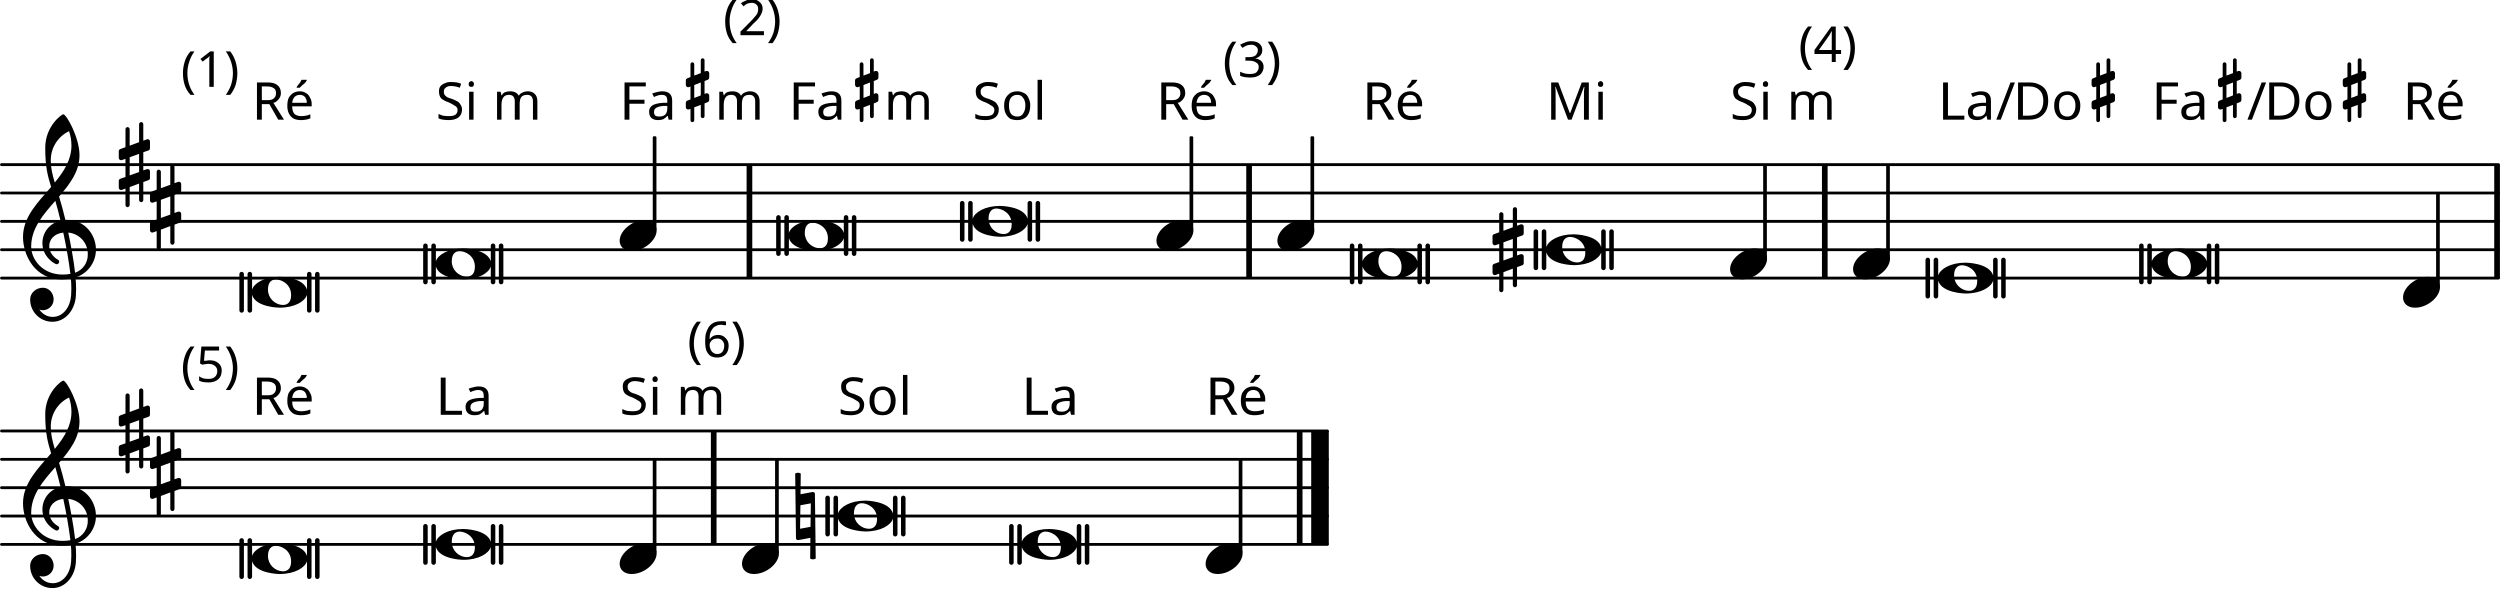
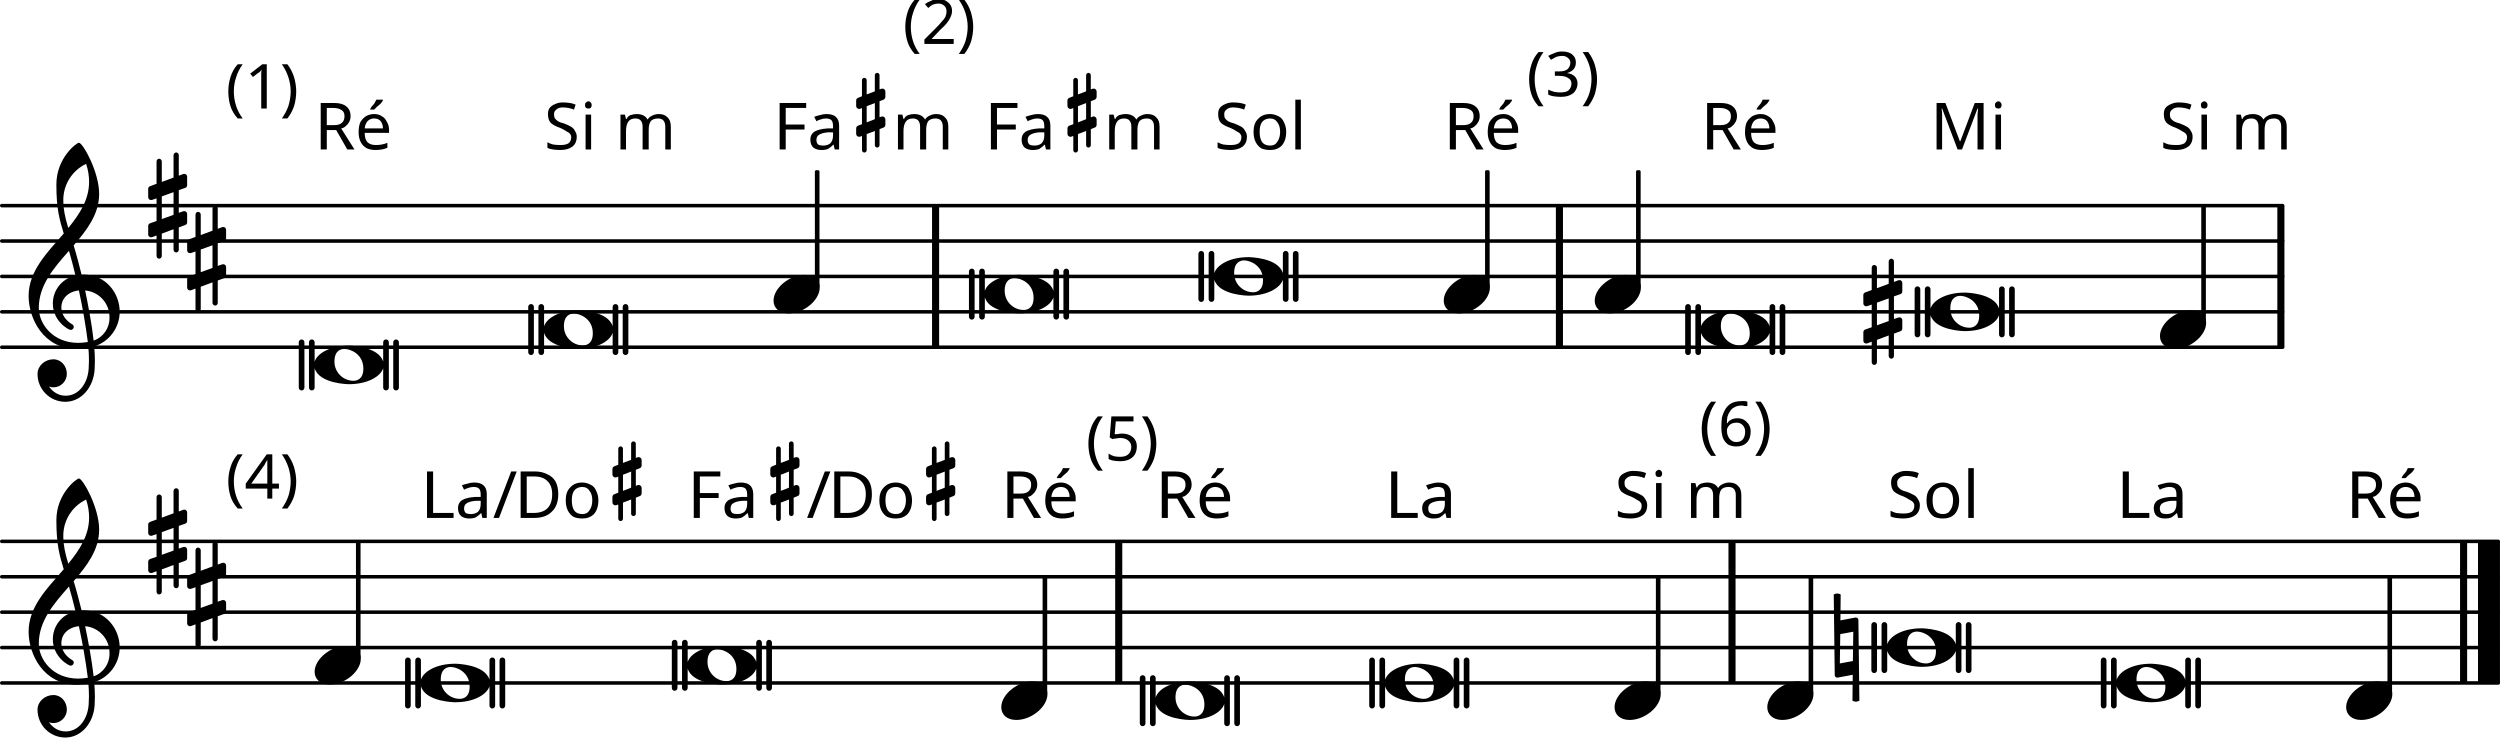
- <svg xmlns="http://www.w3.org/2000/svg" width="556.12" height="130.85" viewBox="0 -3.59 88.14 20.74" fill="currentColor" font-family="Linux Libertine">
+ <svg xmlns="http://www.w3.org/2000/svg" width="445.46" height="131.45" viewBox="0 -3.59 70.6 20.83" fill="currentColor" font-family="Linux Libertine">
  <style type="text/css">tspan{white-space:pre}</style>
  <rect width=".2" height="4" x="0" y="-2" ry="0" transform="translate(26.321 4.215)" />
-   <rect width=".2" height="4" x="0" y="-2" ry="0" transform="translate(87.94 4.215)" />
-   <path stroke="currentColor" stroke-linecap="round" stroke-linejoin="round" stroke-width=".1" d="M.05 6.215h88.04M.05 5.215h88.04M.05 4.215h88.04M.05 3.215h88.04M.05 2.215h88.04" />
-   <rect width=".2" height="4" x="0" y="-2" ry="0" transform="translate(64.236 4.215)" />
+   <rect width=".2" height="4" x="0" y="-2" ry="0" transform="translate(64.312 4.215)" />
+   <path stroke="currentColor" stroke-linecap="round" stroke-linejoin="round" stroke-width=".1" d="M.05 6.215h64.41M.05 5.215h64.41M.05 4.215h64.41M.05 3.215h64.41M.05 2.215h64.41" />
  <rect width=".2" height="4" x="0" y="-2" ry="0" transform="translate(43.938 4.215)" />
  <text font-size="1.85" text-anchor="start" transform="translate(8.885 .629)">
    <tspan>Ré</tspan>
  </text>
  <path d="M11.265 7.355c0 .044-.036.08-.08.08s-.08-.036-.08-.08v-1.28c0-.044.036-.08.08-.08s.08.036.08.08zm-2.668 0c0 .044-.036.08-.08.08s-.08-.036-.08-.08v-1.28c0-.044.036-.08.08-.08s.08.036.08.08zM9.853 6.17c.012 0 .836.008.968.452v-.548c0-.044.036-.08.08-.08s.08.036.08.08v1.28c0 .044-.036.08-.08.08s-.08-.036-.08-.08v-.548c-.068.224-.424.452-.968.452-.012 0-.836-.008-.968-.452v.548c0 .044-.036.08-.08.08s-.08-.036-.08-.08v-1.28c0-.044.036-.08.08-.08s.08.036.08.08v.548c.068-.224.424-.452.968-.452m.408.648c0-.408-.36-.556-.536-.556-.092 0-.28.04-.28.356a.54.54 0 0 0 .532.544c.088 0 .284-.032.284-.344M1.864 7.755H1.84a.783.783 0 0 1-.78-.788c0-.232.212-.412.448-.412.216 0 .38.188.38.412 0 .208-.172.38-.38.38a.3.3 0 0 1-.124-.024c.104.156.272.26.468.26h.016zm.54-3.144c.076.356.192.968.24 1.416a.67.67 0 0 0 .448-.652.753.753 0 0 0-.688-.764m-1.308.492c0 .448.392.988 1.112.988q.127 0 .272-.024a17 17 0 0 0-.252-1.456c-.316.032-.496.244-.496.476 0 .176.1.364.324.492q.029.03.028.06c0 .044-.04.088-.088.088-.06 0-.504-.248-.504-.748 0-.352.232-.696.64-.788a15 15 0 0 0-.184-.7c-.428.484-.852.972-.852 1.612M2.228.439c.112 0 .572.824.572 1.444 0 .572-.344 1.02-.72 1.456.084.272.156.552.224.828.02 0 .04-.004.056-.004.62 0 1.02.516 1.02 1.048 0 .452-.296.848-.72.98q.019.21.02.42-.001.116-.008.232c-.028.476-.352.9-.808.912l.004-.172c.372-.008.612-.368.636-.764q.007-.11.008-.22.001-.184-.016-.368-.169.031-.32.032c-.956 0-1.368-.868-1.368-1.496 0-.708.524-1.224.992-1.764-.116-.384-.208-.68-.208-1.384 0-.756.576-1.18.636-1.18m-.44 1.648c0 .22.048.46.14.76.328-.4.588-.808.588-1.304 0-.16-.024-.328-.084-.508a1.13 1.13 0 0 0-.644 1.052M4.185 1.739c0-.032.02-.06.052-.072l.184-.068V.967c0-.04.032-.076.072-.076s.076.036.076.076v.58l.332-.124V.79c0-.04.036-.076.076-.076s.072.036.072.076v.58l.128-.048q.014-.005.028-.004a.08.08 0 0 1 .08.08v.24c0 .032-.02.064-.052.076l-.184.064v.64l.128-.044q.014-.005.028-.004a.08.08 0 0 1 .08.08v.24c0 .032-.02.06-.052.072l-.184.068v.632c0 .04-.032.076-.072.076s-.076-.036-.076-.076v-.58l-.332.124v.632c0 .04-.036.076-.076.076s-.072-.036-.072-.076v-.58l-.128.048q-.014.005-.028.004a.08.08 0 0 1-.08-.08v-.24c0-.032.02-.064.052-.076l.184-.064v-.64l-.128.044q-.014.005-.028.004a.08.08 0 0 1-.08-.08zm.716.096-.332.12v.64l.332-.12zM5.285 3.239c0-.032.02-.06.052-.072l.184-.068v-.632c0-.04.032-.076.072-.076s.076.036.076.076v.58l.332-.124V2.29c0-.04.036-.076.076-.076s.072.036.072.076v.58l.128-.048c.008-.004.02-.004.028-.004a.08.08 0 0 1 .08.08v.24c0 .032-.02.064-.052.076l-.184.064v.64l.128-.044c.008-.004.02-.004.028-.004a.08.08 0 0 1 .08.08v.24c0 .032-.02.06-.052.072l-.184.068v.632c0 .04-.032.076-.072.076s-.076-.036-.076-.076v-.58l-.332.124v.632c0 .04-.036.076-.076.076s-.072-.036-.072-.076v-.58l-.128.048c-.008.004-.02.004-.028.004a.08.08 0 0 1-.08-.08v-.24c0-.032.02-.064.052-.076l.184-.064v-.64l-.128.044c-.008.004-.02.004-.028.004a.08.08 0 0 1-.08-.08zm.716.096-.332.12v.64l.332-.12z" />
  <text font-size="1.75" text-anchor="start" transform="translate(6.385 -.527)">
    <tspan>(1)</tspan>
  </text>
  <text font-size="1.85" text-anchor="start" transform="translate(15.365 .629)">
    <tspan>Si</tspan>
  </text>
  <text font-size="1.85" text-anchor="start" transform="translate(17.366 .629)">
    <tspan>m</tspan>
  </text>
  <path d="M17.745 6.355c0 .044-.036.08-.08.08s-.08-.036-.08-.08v-1.28c0-.044.036-.08.08-.08s.08.036.08.08zm-2.668 0c0 .044-.036.08-.08.08s-.08-.036-.08-.08v-1.28c0-.044.036-.08.08-.08s.08.036.08.08zm1.256-1.184c.012 0 .836.008.968.452v-.548c0-.044.036-.08.08-.08s.08.036.08.08v1.28c0 .044-.036.08-.08.08s-.08-.036-.08-.08v-.548c-.068.224-.424.452-.968.452-.012 0-.836-.008-.968-.452v.548c0 .044-.036.08-.08.08s-.08-.036-.08-.08v-1.28c0-.044.036-.08.08-.08s.08.036.08.08v.548c.068-.224.424-.452.968-.452m.408.648c0-.408-.36-.556-.536-.556-.092 0-.28.04-.28.356a.54.54 0 0 0 .532.544c.088 0 .284-.032.284-.344" />
  <text font-size="1.85" text-anchor="start" transform="translate(21.845 .629)">
    <tspan>Fa</tspan>
  </text>
  <path d="M24.178-.751c0-.036.02-.066.054-.078l.11-.045v-.453c0-.036.03-.066.067-.066s.066.03.066.066v.402l.23-.087v-.456c0-.036.03-.066.067-.066s.066.03.066.066v.402l.048-.018a.1.1 0 0 1 .033-.006c.045 0 .084.036.084.084v.15a.09.09 0 0 1-.054.08l-.111.043v.456l.048-.021a.1.1 0 0 1 .033-.006c.045 0 .084.039.084.087v.15a.08.08 0 0 1-.054.078l-.111.045v.453c0 .036-.03.066-.066.066s-.066-.03-.066-.066V.107l-.231.087V.65c0 .036-.03.066-.066.066s-.066-.03-.066-.066V.248l-.048.018a.1.1 0 0 1-.033.006.084.084 0 0 1-.084-.084v-.15c0-.036.02-.07.054-.081l.11-.042v-.456l-.047.02a.1.1 0 0 1-.033.007.086.086 0 0 1-.084-.087zm.528.069-.231.09v.456l.23-.09z" />
  <text font-size="1.85" text-anchor="start" transform="translate(25.202 .629)">
    <tspan>m</tspan>
  </text>
  <path d="M21.845 4.899c0-.364.464-.728.868-.728.252 0 .436.14.436.36 0 .348-.44.728-.88.728-.268 0-.424-.156-.424-.36" />
  <rect width=".13" height="3.31" x="-.07" y="-3" ry=".04" transform="translate(23.082 4.215)" />
  <text font-size="1.85" text-anchor="start" transform="translate(27.811 .629)">
    <tspan>Fa</tspan>
  </text>
  <path d="M30.144-.751c0-.036.021-.066.054-.078l.111-.045v-.453c0-.036.03-.066.066-.066s.066.03.066.066v.402l.231-.087v-.456c0-.036.03-.066.066-.066s.066.03.066.066v.402l.048-.018a.1.1 0 0 1 .033-.006c.045 0 .084.036.084.084v.15a.09.09 0 0 1-.054.08l-.11.043v.456l.047-.021a.1.1 0 0 1 .033-.006c.045 0 .084.039.084.087v.15a.08.08 0 0 1-.054.078l-.11.045v.453c0 .036-.03.066-.067.066s-.066-.03-.066-.066V.107l-.23.087V.65c0 .036-.03.066-.067.066S30.31.686 30.31.65V.248l-.048.018a.1.1 0 0 1-.033.006.084.084 0 0 1-.084-.084v-.15c0-.036.021-.07.054-.081l.111-.042v-.456l-.048.02a.1.1 0 0 1-.033.007.086.086 0 0 1-.084-.087zm.528.069-.23.09v.456l.23-.09z" />
  <text font-size="1.85" text-anchor="start" transform="translate(31.168 .629)">
    <tspan>m</tspan>
  </text>
  <path d="M30.191 5.355c0 .044-.036.08-.08.08s-.08-.036-.08-.08v-1.28c0-.044.036-.08.08-.08s.08.036.08.08zm-2.668 0c0 .044-.036.08-.08.08s-.08-.036-.08-.08v-1.28c0-.044.036-.08.08-.08s.08.036.08.08zM28.78 4.17c.012 0 .836.008.968.452v-.548c0-.044.036-.08.08-.08s.08.036.08.08v1.28c0 .044-.036.08-.08.08s-.08-.036-.08-.08v-.548c-.068.224-.424.452-.968.452-.012 0-.836-.008-.968-.452v.548c0 .044-.036.08-.08.08s-.08-.036-.08-.08v-1.28c0-.044.036-.08.08-.08s.08.036.08.08v.548c.068-.224.424-.452.968-.452m.408.648c0-.408-.36-.556-.536-.556-.092 0-.28.04-.28.356a.54.54 0 0 0 .532.544c.088 0 .284-.032.284-.344" />
  <text font-size="1.75" text-anchor="start" transform="translate(25.503 -2.35)">
    <tspan>(2)</tspan>
  </text>
  <text font-size="1.85" text-anchor="start" transform="translate(34.291 .629)">
    <tspan>Sol</tspan>
  </text>
  <path d="M36.671 4.855c0 .044-.036.08-.08.08s-.08-.036-.08-.08v-1.28c0-.044.036-.08.08-.08s.08.036.08.08zm-2.668 0c0 .044-.036.08-.08.08s-.08-.036-.08-.08v-1.28c0-.044.036-.08.08-.08s.08.036.08.08zM35.26 3.67c.012 0 .836.008.968.452v-.548c0-.044.036-.08.08-.08s.08.036.08.08v1.28c0 .044-.036.08-.08.08s-.08-.036-.08-.08v-.548c-.068.224-.424.452-.968.452-.012 0-.836-.008-.968-.452v.548c0 .044-.036.08-.08.08s-.08-.036-.08-.08v-1.28c0-.044.036-.08.08-.08s.08.036.08.08v.548c.068-.224.424-.452.968-.452m.408.648c0-.408-.36-.556-.536-.556-.092 0-.28.04-.28.356a.54.54 0 0 0 .532.544c.088 0 .284-.032.284-.344" />
  <text font-size="1.85" text-anchor="start" transform="translate(40.771 .629)">
    <tspan>Ré</tspan>
  </text>
  <path d="M40.771 4.899c0-.364.464-.728.868-.728.252 0 .436.14.436.36 0 .348-.44.728-.88.728-.268 0-.424-.156-.424-.36" />
  <rect width=".13" height="3.31" x="-.07" y="-3" ry=".04" transform="translate(42.008 4.215)" />
  <path d="M45.035 4.899c0-.364.464-.728.868-.728.252 0 .436.14.436.36 0 .348-.44.728-.88.728-.268 0-.424-.156-.424-.36" />
  <text font-size="1.75" text-anchor="start" transform="translate(43.12 -.872)">
    <tspan>(3)</tspan>
  </text>
  <rect width=".13" height="3.31" x="-.07" y="-3" ry=".04" transform="translate(46.272 4.215)" />
  <text font-size="1.85" text-anchor="start" transform="translate(48.037 .629)">
    <tspan>Ré</tspan>
  </text>
  <path d="M50.417 6.355c0 .044-.036.08-.08.08s-.08-.036-.08-.08v-1.28c0-.044.036-.08.08-.08s.08.036.08.08zm-2.668 0c0 .044-.036.08-.08.08s-.08-.036-.08-.08v-1.28c0-.044.036-.08.08-.08s.08.036.08.08zm1.256-1.184c.012 0 .836.008.968.452v-.548c0-.044.036-.08.08-.08s.08.036.08.08v1.28c0 .044-.036.08-.08.08s-.08-.036-.08-.08v-.548c-.068.224-.424.452-.968.452-.012 0-.836-.008-.968-.452v.548c0 .044-.036.08-.08.08s-.08-.036-.08-.08v-1.28c0-.044.036-.08.08-.08s.08.036.08.08v.548c.068-.224.424-.452.968-.452m.408.648c0-.408-.36-.556-.536-.556-.092 0-.28.04-.28.356a.54.54 0 0 0 .532.544c.088 0 .284-.032.284-.344" />
  <text font-size="1.85" text-anchor="start" transform="translate(54.517 .629)">
    <tspan>Mi</tspan>
  </text>
  <path d="M56.897 5.855c0 .044-.036.08-.08.08s-.08-.036-.08-.08v-1.28c0-.044.036-.08.08-.08s.08.036.08.08zm-2.668 0c0 .044-.036.08-.08.08s-.08-.036-.08-.08v-1.28c0-.044.036-.08.08-.08s.08.036.08.08zm1.256-1.184c.012 0 .836.008.968.452v-.548c0-.044.036-.08.08-.08s.08.036.08.08v1.28c0 .044-.036.08-.08.08s-.08-.036-.08-.08v-.548c-.068.224-.424.452-.968.452-.012 0-.836-.008-.968-.452v.548c0 .044-.036.08-.08.08s-.08-.036-.08-.08v-1.28c0-.044.036-.08.08-.08s.08.036.08.08v.548c.068-.224.424-.452.968-.452m.408.648c0-.408-.36-.556-.536-.556-.092 0-.28.04-.28.356a.54.54 0 0 0 .532.544c.088 0 .284-.032.284-.344M52.62 4.739c0-.032.02-.06.053-.072l.184-.068v-.632c0-.04.032-.076.072-.076s.076.036.076.076v.58l.332-.124V3.79c0-.04.036-.076.076-.076s.072.036.072.076v.58l.128-.048q.014-.005.028-.004a.08.08 0 0 1 .08.08v.24c0 .032-.02.064-.052.076l-.184.064v.64l.128-.044q.014-.005.028-.004a.08.08 0 0 1 .08.08v.24c0 .032-.02.06-.052.072l-.184.068v.632c0 .04-.032.076-.072.076s-.076-.036-.076-.076v-.58l-.332.124v.632c0 .04-.036.076-.076.076s-.072-.036-.072-.076v-.58l-.128.048q-.014.005-.028.004a.08.08 0 0 1-.08-.08v-.24c0-.032.02-.064.052-.076l.184-.064v-.64l-.128.044q-.014.005-.028.004a.08.08 0 0 1-.08-.08zm.717.096-.332.12v.64l.332-.12z" />
  <text font-size="1.85" text-anchor="start" transform="translate(60.997 .629)">
    <tspan>Si</tspan>
  </text>
  <text font-size="1.85" text-anchor="start" transform="translate(62.999 .629)">
    <tspan>m</tspan>
  </text>
  <path d="M60.997 5.899c0-.364.464-.728.868-.728.252 0 .436.14.436.36 0 .348-.44.728-.88.728-.268 0-.424-.156-.424-.36" />
  <rect width=".13" height="3.31" x="-.07" y="-2" ry=".04" transform="translate(62.234 4.215)" />
-   <rect width=".13" height="3.31" x="-.07" y="-1" ry=".04" transform="translate(85.96 4.215)" />
-   <path d="M65.332 5.899c0-.364.465-.728.869-.728.251 0 .435.14.435.36 0 .348-.44.728-.88.728-.267 0-.423-.156-.423-.36" />
-   <text font-size="1.75" text-anchor="start" transform="translate(63.418 -1.405)">
+   <rect width=".2" height="4" x="0" y="-2" ry="0" transform="translate(31.493 13.696)" />
+   <rect width=".62" height="4" x="0" y="-2" ry="0" transform="translate(69.979 13.696)" />
+   <rect width=".2" height="4" x="0" y="-2" ry="0" transform="translate(69.472 13.696)" />
+   <path stroke="currentColor" stroke-linecap="round" stroke-linejoin="round" stroke-width=".1" d="M.05 15.696h70.5M.05 14.696h70.5M.05 13.696h70.5M.05 12.696h70.5M.05 11.696h70.5" />
+   <rect width=".2" height="4" x="0" y="-2" ry="0" transform="translate(48.812 13.696)" />
+   <path d="M66.255 16.38c0-.364.464-.728.868-.728.252 0 .436.14.436.36 0 .348-.44.728-.88.728-.268 0-.424-.156-.424-.36M1.864 17.236H1.84a.783.783 0 0 1-.78-.788c0-.232.212-.412.448-.412.216 0 .38.188.38.412 0 .208-.172.38-.38.38a.3.3 0 0 1-.124-.024c.104.156.272.26.468.26h.016zm.54-3.144c.076.356.192.968.24 1.416a.67.67 0 0 0 .448-.652.753.753 0 0 0-.688-.764m-1.308.492c0 .448.392.988 1.112.988q.127 0 .272-.024a17 17 0 0 0-.252-1.456c-.316.032-.496.244-.496.476 0 .176.1.364.324.492q.029.03.028.06c0 .044-.04.088-.088.088-.06 0-.504-.248-.504-.748 0-.352.232-.696.64-.788a15 15 0 0 0-.184-.7c-.428.484-.852.972-.852 1.612M2.228 9.92c.112 0 .572.824.572 1.444 0 .572-.344 1.02-.72 1.456.084.272.156.552.224.828q.031-.002.056-.004c.62 0 1.02.516 1.02 1.048 0 .452-.296.848-.72.98q.019.21.02.42-.001.116-.008.232c-.028.476-.352.9-.808.912l.004-.172c.372-.008.612-.368.636-.764q.007-.11.008-.22.001-.184-.016-.368-.169.031-.32.032c-.956 0-1.368-.868-1.368-1.496 0-.708.524-1.224.992-1.764-.116-.384-.208-.68-.208-1.384 0-.756.576-1.18.636-1.18m-.44 1.648c0 .22.048.46.14.76.328-.4.588-.808.588-1.304 0-.16-.024-.328-.084-.508a1.13 1.13 0 0 0-.644 1.052M4.185 11.22c0-.032.02-.06.052-.072l.184-.068v-.632c0-.04.032-.076.072-.076s.076.036.076.076v.58l.332-.124v-.632c0-.04.036-.076.076-.076s.072.036.072.076v.58l.128-.048q.014-.005.028-.004a.08.08 0 0 1 .08.08v.24c0 .032-.02.064-.052.076l-.184.064v.64l.128-.044q.014-.005.028-.004a.08.08 0 0 1 .08.08v.24c0 .032-.02.06-.052.072l-.184.068v.632c0 .04-.032.076-.072.076s-.076-.036-.076-.076v-.58l-.332.124v.632c0 .04-.036.076-.076.076s-.072-.036-.072-.076v-.58l-.128.048q-.014.005-.028.004a.08.08 0 0 1-.08-.08v-.24c0-.032.02-.064.052-.076l.184-.064v-.64l-.128.044q-.014.005-.028.004a.08.08 0 0 1-.08-.08zm.716.096-.332.12v.64l.332-.12zM5.285 12.72c0-.032.02-.06.052-.072l.184-.068v-.632c0-.04.032-.076.072-.076s.076.036.076.076v.58l.332-.124v-.632c0-.04.036-.076.076-.076s.072.036.072.076v.58l.128-.048c.008-.004.02-.004.028-.004a.08.08 0 0 1 .08.08v.24c0 .032-.02.064-.052.076l-.184.064v.64l.128-.044c.008-.004.02-.004.028-.004a.08.08 0 0 1 .08.08v.24c0 .032-.02.06-.052.072l-.184.068v.632c0 .04-.032.076-.072.076s-.076-.036-.076-.076v-.58l-.332.124v.632c0 .04-.036.076-.076.076s-.072-.036-.072-.076v-.58l-.128.048c-.008.004-.02.004-.028.004a.08.08 0 0 1-.08-.08v-.24c0-.032.02-.064.052-.076l.184-.064v-.64l-.128.044c-.008.004-.02.004-.028.004a.08.08 0 0 1-.08-.08zm.716.096-.332.12v.64l.332-.12z" />
+   <text font-size="1.75" text-anchor="start" transform="translate(6.385 10.488)">
    <tspan>(4)</tspan>
  </text>
-   <rect width=".13" height="3.31" x="-.07" y="-2" ry=".04" transform="translate(66.57 4.215)" />
-   <path d="M84.724 6.899c0-.364.464-.728.868-.728.252 0 .436.14.436.36 0 .348-.44.728-.88.728-.268 0-.424-.156-.424-.36" />
-   <text font-size="1.85" text-anchor="start" transform="translate(68.335 .629)">
+   <path d="M8.885 15.38c0-.364.464-.728.868-.728.252 0 .436.14.436.36 0 .348-.44.728-.88.728-.268 0-.424-.156-.424-.36" />
+   <rect width=".13" height="3.31" x="-.07" y="-2" ry=".04" transform="translate(10.122 13.696)" />
+   <text font-size="1.85" text-anchor="start" transform="translate(11.887 11.035)">
    <tspan>La</tspan>
  </text>
-   <text font-size="1.85" text-anchor="start" transform="translate(70.368 .629)">
+   <text font-size="1.85" text-anchor="start" transform="translate(13.92 11.035)">
    <tspan>/</tspan>
  </text>
-   <text font-size="1.85" text-anchor="start" transform="translate(70.979 .629)">
+   <text font-size="1.85" text-anchor="start" transform="translate(14.531 11.035)">
    <tspan>Do</tspan>
  </text>
-   <path d="M73.743-.751c0-.036.021-.066.054-.078l.111-.045v-.453c0-.036.03-.066.066-.066s.066.03.066.066v.402l.231-.087v-.456c0-.036.03-.066.066-.066s.066.03.066.066v.402l.048-.018a.1.1 0 0 1 .033-.006c.045 0 .084.036.084.084v.15a.09.09 0 0 1-.054.08l-.111.043v.456l.048-.021a.1.1 0 0 1 .033-.006c.045 0 .084.039.084.087v.15a.08.08 0 0 1-.054.078l-.111.045v.453c0 .036-.03.066-.066.066s-.066-.03-.066-.066V.107l-.231.087V.65c0 .036-.03.066-.066.066s-.066-.03-.066-.066V.248l-.048.018a.1.1 0 0 1-.033.006.084.084 0 0 1-.084-.084v-.15c0-.036.021-.07.054-.081l.111-.042v-.456l-.048.02a.1.1 0 0 1-.033.007.086.086 0 0 1-.084-.087zm.528.069-.231.09v.456l.231-.09zM70.715 6.855c0 .044-.036.08-.08.08s-.08-.036-.08-.08v-1.28c0-.044.036-.08.08-.08s.08.036.08.08zm-2.668 0c0 .044-.036.08-.08.08s-.08-.036-.08-.08v-1.28c0-.044.036-.08.08-.08s.08.036.08.08zm1.256-1.184c.012 0 .836.008.968.452v-.548c0-.044.036-.08.08-.08s.08.036.08.08v1.28c0 .044-.036.08-.08.08s-.08-.036-.08-.08v-.548c-.068.224-.424.452-.968.452-.012 0-.836-.008-.968-.452v.548c0 .044-.036.08-.08.08s-.08-.036-.08-.08v-1.28c0-.044.036-.08.08-.08s.08.036.08.08v.548c.068-.224.424-.452.968-.452m.408.648c0-.408-.36-.556-.536-.556-.092 0-.28.04-.28.356a.54.54 0 0 0 .532.544c.088 0 .284-.032.284-.344" />
-   <text font-size="1.85" text-anchor="start" transform="translate(84.724 .629)">
+   <path d="M17.295 9.655c0-.036.021-.066.054-.078l.111-.045V9.08c0-.036.03-.066.066-.066s.066.03.066.066v.402l.231-.087v-.456c0-.036.03-.066.066-.066s.066.03.066.066v.402l.048-.018a.1.1 0 0 1 .033-.006c.045 0 .084.036.084.084v.15a.085.085 0 0 1-.054.081l-.11.042v.456l.047-.02a.1.1 0 0 1 .033-.007c.045 0 .084.04.084.087v.15a.08.08 0 0 1-.054.078l-.11.045v.453c0 .036-.03.066-.067.066s-.066-.03-.066-.066v-.402l-.23.087v.456c0 .036-.03.066-.067.066s-.066-.03-.066-.066v-.402l-.048.018a.1.1 0 0 1-.033.006.084.084 0 0 1-.084-.084v-.15c0-.036.021-.069.054-.08l.111-.043v-.456l-.048.021a.1.1 0 0 1-.033.006.086.086 0 0 1-.084-.087zm.528.07-.23.09v.455l.23-.09zM14.267 16.336c0 .044-.036.08-.08.08s-.08-.036-.08-.08v-1.28c0-.044.036-.08.08-.08s.08.036.08.08zm-2.668 0c0 .044-.036.08-.08.08s-.08-.036-.08-.08v-1.28c0-.044.036-.08.08-.08s.08.036.08.08zm1.256-1.184c.012 0 .836.008.968.452v-.548c0-.044.036-.08.08-.08s.08.036.08.08v1.28c0 .044-.036.08-.08.08s-.08-.036-.08-.08v-.548c-.068.224-.424.452-.968.452-.012 0-.836-.008-.968-.452v.548c0 .044-.036.08-.08.08s-.08-.036-.08-.08v-1.28c0-.044.036-.08.08-.08s.08.036.08.08v.548c.068-.224.424-.452.968-.452m.408.648c0-.408-.36-.556-.536-.556-.092 0-.28.04-.28.356a.54.54 0 0 0 .532.544c.088 0 .284-.032.284-.344" />
+   <text font-size="1.85" text-anchor="start" transform="translate(19.42 11.035)">
+     <tspan>Fa</tspan>
+   </text>
+   <path d="M21.753 9.655c0-.036.02-.066.054-.078l.11-.045V9.08c0-.036.03-.066.067-.066s.066.03.066.066v.402l.23-.087v-.456c0-.036.03-.066.067-.066s.066.03.066.066v.402l.048-.018a.1.1 0 0 1 .033-.006c.045 0 .084.036.084.084v.15a.085.085 0 0 1-.054.081l-.111.042v.456l.048-.02a.1.1 0 0 1 .033-.007c.045 0 .084.04.084.087v.15a.08.08 0 0 1-.054.078l-.111.045v.453c0 .036-.03.066-.066.066s-.066-.03-.066-.066v-.402l-.231.087v.456c0 .036-.03.066-.066.066s-.066-.03-.066-.066v-.402l-.048.018a.1.1 0 0 1-.033.006.084.084 0 0 1-.084-.084v-.15c0-.036.02-.069.054-.08l.11-.043v-.456l-.047.021a.1.1 0 0 1-.033.006.086.086 0 0 1-.084-.087zm.528.07-.231.09v.455l.23-.09z" />
+   <text font-size="1.85" text-anchor="start" transform="translate(22.777 11.035)">
+     <tspan>/</tspan>
+   </text>
+   <text font-size="1.85" text-anchor="start" transform="translate(23.388 11.035)">
+     <tspan>Do</tspan>
+   </text>
+   <path d="M26.152 9.655c0-.036.021-.066.054-.078l.111-.045V9.08c0-.036.03-.066.066-.066s.066.03.066.066v.402l.231-.087v-.456c0-.036.03-.066.066-.066s.066.03.066.066v.402l.048-.018a.1.1 0 0 1 .033-.006c.045 0 .084.036.084.084v.15a.085.085 0 0 1-.054.081l-.111.042v.456l.048-.02a.1.1 0 0 1 .033-.007c.045 0 .084.04.084.087v.15a.08.08 0 0 1-.054.078l-.111.045v.453c0 .036-.03.066-.066.066s-.066-.03-.066-.066v-.402l-.231.087v.456c0 .036-.03.066-.066.066s-.066-.03-.066-.066v-.402l-.048.018a.1.1 0 0 1-.033.006.084.084 0 0 1-.084-.084v-.15c0-.036.021-.069.054-.08l.111-.043v-.456l-.048.021a.1.1 0 0 1-.033.006.086.086 0 0 1-.084-.087zm.528.07-.231.09v.455l.231-.09zM21.8 15.836c0 .044-.036.08-.08.08s-.08-.036-.08-.08v-1.28c0-.044.036-.08.08-.08s.08.036.08.08zm-2.668 0c0 .044-.036.08-.08.08s-.08-.036-.08-.08v-1.28c0-.044.036-.08.08-.08s.08.036.08.08zm1.256-1.184c.012 0 .836.008.968.452v-.548c0-.044.036-.08.08-.08s.08.036.08.08v1.28c0 .044-.036.08-.08.08s-.08-.036-.08-.08v-.548c-.068.224-.424.452-.968.452-.012 0-.836-.008-.968-.452v.548c0 .044-.036.08-.08.08s-.08-.036-.08-.08v-1.28c0-.044.036-.08.08-.08s.08.036.08.08v.548c.068-.224.424-.452.968-.452m.408.648c0-.408-.36-.556-.536-.556-.092 0-.28.04-.28.356a.54.54 0 0 0 .532.544c.088 0 .284-.032.284-.344" />
+   <text font-size="1.85" text-anchor="start" transform="translate(28.276 11.035)">
    <tspan>Ré</tspan>
  </text>
-   <text font-size="1.85" text-anchor="start" transform="translate(75.867 .629)">
-     <tspan>Fa</tspan>
+   <path d="M28.276 16.38c0-.364.464-.728.868-.728.252 0 .436.14.436.36 0 .348-.44.728-.88.728-.268 0-.424-.156-.424-.36" />
+   <rect width=".13" height="3.31" x="-.07" y="-1" ry=".04" transform="translate(29.513 13.696)" />
+   <text font-size="1.85" text-anchor="start" transform="translate(32.636 11.035)">
+     <tspan>Ré</tspan>
  </text>
-   <path d="M78.2-.751c0-.036.021-.066.054-.078l.111-.045v-.453c0-.036.03-.066.066-.066s.066.03.066.066v.402l.231-.087v-.456c0-.036.03-.066.066-.066s.066.03.066.066v.402l.048-.018a.1.1 0 0 1 .033-.006c.045 0 .084.036.084.084v.15a.09.09 0 0 1-.054.08l-.11.043v.456l.047-.021a.1.1 0 0 1 .033-.006c.045 0 .084.039.084.087v.15a.08.08 0 0 1-.054.078l-.11.045v.453c0 .036-.03.066-.067.066s-.066-.03-.066-.066V.107l-.23.087V.65c0 .036-.03.066-.067.066s-.066-.03-.066-.066V.248l-.048.018a.1.1 0 0 1-.033.006.084.084 0 0 1-.084-.084v-.15c0-.036.021-.07.054-.081l.111-.042v-.456l-.048.02a.1.1 0 0 1-.033.007.086.086 0 0 1-.084-.087zm.528.069-.23.09v.456l.23-.09z" />
-   <text font-size="1.85" text-anchor="start" transform="translate(79.224 .629)">
-     <tspan>/</tspan>
-   </text>
-   <text font-size="1.85" text-anchor="start" transform="translate(79.835 .629)">
-     <tspan>Do</tspan>
-   </text>
-   <path d="M82.6-.751c0-.036.02-.066.054-.078l.11-.045v-.453c0-.036.03-.066.067-.066s.066.03.066.066v.402l.23-.087v-.456c0-.036.03-.066.067-.066s.066.03.066.066v.402l.048-.018a.1.1 0 0 1 .033-.006c.045 0 .084.036.084.084v.15a.09.09 0 0 1-.054.08l-.111.043v.456l.048-.021a.1.1 0 0 1 .033-.006c.045 0 .084.039.084.087v.15a.08.08 0 0 1-.054.078l-.111.045v.453c0 .036-.03.066-.066.066s-.066-.03-.066-.066V.107l-.231.087V.65c0 .036-.03.066-.066.066s-.066-.03-.066-.066V.248l-.048.018a.1.1 0 0 1-.033.006.084.084 0 0 1-.084-.084v-.15c0-.036.02-.07.054-.081l.11-.042v-.456l-.047.02a.1.1 0 0 1-.033.007.086.086 0 0 1-.084-.087zm.528.069-.231.09v.456l.23-.09zM78.247 6.355c0 .044-.036.08-.08.08s-.08-.036-.08-.08v-1.28c0-.044.036-.08.08-.08s.08.036.08.08zm-2.668 0c0 .044-.036.08-.08.08s-.08-.036-.08-.08v-1.28c0-.044.036-.08.08-.08s.08.036.08.08zm1.256-1.184c.012 0 .836.008.968.452v-.548c0-.044.036-.08.08-.08s.08.036.08.08v1.28c0 .044-.036.08-.08.08s-.08-.036-.08-.08v-.548c-.068.224-.424.452-.968.452-.012 0-.836-.008-.968-.452v.548c0 .044-.036.08-.08.08s-.08-.036-.08-.08v-1.28c0-.044.036-.08.08-.08s.08.036.08.08v.548c.068-.224.424-.452.968-.452m.408.648c0-.408-.36-.556-.536-.556-.092 0-.28.04-.28.356a.54.54 0 0 0 .532.544c.088 0 .284-.032.284-.344" />
-   <rect width=".2" height="4" x="0" y="-2" ry="0" transform="translate(25.061 13.605)" />
-   <rect width=".62" height="4" x="0" y="-2" ry="0" transform="translate(46.228 13.605)" />
-   <rect width=".2" height="4" x="0" y="-2" ry="0" transform="translate(45.721 13.605)" />
-   <path stroke="currentColor" stroke-linecap="round" stroke-linejoin="round" stroke-width=".1" d="M.05 15.605H46.8M.05 14.605H46.8M.05 13.605H46.8M.05 12.605H46.8M.05 11.605H46.8" />
-   <path d="M1.864 17.145H1.84a.783.783 0 0 1-.78-.788c0-.232.212-.412.448-.412.216 0 .38.188.38.412 0 .208-.172.38-.38.38a.3.3 0 0 1-.124-.024c.104.156.272.26.468.26h.016zm.54-3.144c.076.356.192.968.24 1.416a.67.67 0 0 0 .448-.652.753.753 0 0 0-.688-.764m-1.308.492c0 .448.392.988 1.112.988q.127 0 .272-.024a17 17 0 0 0-.252-1.456c-.316.032-.496.244-.496.476 0 .176.1.364.324.492q.029.03.028.06c0 .044-.04.088-.088.088-.06 0-.504-.248-.504-.748 0-.352.232-.696.64-.788a15 15 0 0 0-.184-.7c-.428.484-.852.972-.852 1.612m1.132-4.664c.112 0 .572.824.572 1.444 0 .572-.344 1.02-.72 1.456.084.272.156.552.224.828q.031-.002.056-.004c.62 0 1.02.516 1.02 1.048 0 .452-.296.848-.72.98q.019.21.02.42-.001.116-.008.232c-.028.476-.352.9-.808.912l.004-.172c.372-.008.612-.368.636-.764q.007-.11.008-.22.001-.184-.016-.368-.169.031-.32.032c-.956 0-1.368-.868-1.368-1.496 0-.708.524-1.224.992-1.764-.116-.384-.208-.68-.208-1.384 0-.756.576-1.18.636-1.18m-.44 1.648c0 .22.048.46.14.76.328-.4.588-.808.588-1.304 0-.16-.024-.328-.084-.508a1.13 1.13 0 0 0-.644 1.052M4.185 11.129c0-.032.02-.06.052-.072l.184-.068v-.632c0-.04.032-.076.072-.076s.076.036.076.076v.58l.332-.124v-.632c0-.04.036-.076.076-.076s.072.036.072.076v.58l.128-.048q.014-.005.028-.004a.08.08 0 0 1 .08.08v.24c0 .032-.02.064-.052.076l-.184.064v.64l.128-.044q.014-.005.028-.004a.08.08 0 0 1 .08.08v.24c0 .032-.02.06-.052.072l-.184.068v.632c0 .04-.032.076-.072.076s-.076-.036-.076-.076v-.58l-.332.124v.632c0 .04-.036.076-.076.076s-.072-.036-.072-.076v-.58l-.128.048q-.014.005-.028.004a.08.08 0 0 1-.08-.08v-.24c0-.032.02-.064.052-.076l.184-.064v-.64l-.128.044q-.014.005-.028.004a.08.08 0 0 1-.08-.08zm.716.096-.332.12v.64l.332-.12zM5.285 12.629c0-.032.02-.06.052-.072l.184-.068v-.632c0-.04.032-.076.072-.076s.076.036.076.076v.58l.332-.124v-.632c0-.04.036-.076.076-.076s.072.036.072.076v.58l.128-.048c.008-.004.02-.004.028-.004a.08.08 0 0 1 .08.08v.24c0 .032-.02.064-.052.076l-.184.064v.64l.128-.044c.008-.004.02-.004.028-.004a.08.08 0 0 1 .08.08v.24c0 .032-.02.06-.052.072l-.184.068v.632c0 .04-.032.076-.072.076s-.076-.036-.076-.076v-.58l-.332.124v.632c0 .04-.036.076-.076.076s-.072-.036-.072-.076v-.58l-.128.048c-.008.004-.02.004-.028.004a.08.08 0 0 1-.08-.08v-.24c0-.032.02-.064.052-.076l.184-.064v-.64l-.128.044c-.008.004-.02.004-.028.004a.08.08 0 0 1-.08-.08zm.716.096-.332.12v.64l.332-.12z" />
-   <text font-size="1.75" text-anchor="start" transform="translate(6.385 9.879)">
+   <path d="M35.016 16.836c0 .044-.036.08-.08.08s-.08-.036-.08-.08v-1.28c0-.044.036-.08.08-.08s.08.036.08.08zm-2.668 0c0 .044-.036.08-.08.08s-.08-.036-.08-.08v-1.28c0-.044.036-.08.08-.08s.08.036.08.08zm1.256-1.184c.012 0 .836.008.968.452v-.548c0-.044.036-.08.08-.08s.08.036.08.08v1.28c0 .044-.036.08-.08.08s-.08-.036-.08-.08v-.548c-.068.224-.424.452-.968.452-.012 0-.836-.008-.968-.452v.548c0 .044-.036.08-.08.08s-.08-.036-.08-.08v-1.28c0-.044.036-.08.08-.08s.08.036.08.08v.548c.068-.224.424-.452.968-.452m.408.648c0-.408-.36-.556-.536-.556-.092 0-.28.04-.28.356a.54.54 0 0 0 .532.544c.088 0 .284-.032.284-.344" />
+   <text font-size="1.75" text-anchor="start" transform="translate(30.674 9.418)">
    <tspan>(5)</tspan>
  </text>
-   <text font-size="1.85" text-anchor="start" transform="translate(8.885 11.035)">
+   <text font-size="1.85" text-anchor="start" transform="translate(39.115 11.035)">
+     <tspan>La</tspan>
+   </text>
+   <path d="M41.496 16.336c0 .044-.037.08-.08.08s-.08-.036-.08-.08v-1.28c0-.044.036-.08.08-.08s.08.036.08.08zm-2.669 0c0 .044-.035.08-.08.08s-.08-.036-.08-.08v-1.28c0-.044.037-.08.08-.08s.08.036.08.08zm1.257-1.184c.011 0 .835.008.967.452v-.548c0-.044.037-.08.08-.08s.08.036.08.08v1.28c0 .044-.035.08-.08.08s-.08-.036-.08-.08v-.548c-.067.224-.423.452-.967.452-.013 0-.837-.008-.969-.452v.548c0 .044-.036.08-.08.08s-.08-.036-.08-.08v-1.28c0-.044.037-.08.08-.08s.08.036.08.08v.548c.068-.224.424-.452.968-.452m.407.648c0-.408-.36-.556-.536-.556-.092 0-.28.04-.28.356a.54.54 0 0 0 .532.544c.088 0 .284-.032.284-.344" />
+   <text font-size="1.85" text-anchor="start" transform="translate(45.595 11.035)">
+     <tspan>Si</tspan>
+   </text>
+   <text font-size="1.85" text-anchor="start" transform="translate(47.597 11.035)">
+     <tspan>m</tspan>
+   </text>
+   <path d="M45.595 16.38c0-.364.464-.728.868-.728.252 0 .436.14.436.36 0 .348-.44.728-.88.728-.268 0-.424-.156-.424-.36" />
+   <rect width=".13" height="3.31" x="-.07" y="-1" ry=".04" transform="translate(46.832 13.696)" />
+   <path d="M49.908 16.38c0-.364.464-.728.868-.728.252 0 .436.14.436.36 0 .348-.44.728-.88.728-.268 0-.424-.156-.424-.36" />
+   <text font-size="1.75" text-anchor="start" transform="translate(47.994 9.001)">
+     <tspan>(6)</tspan>
+   </text>
+   <rect width=".13" height="3.31" x="-.07" y="-1" ry=".04" transform="translate(51.145 13.696)" />
+   <text font-size="1.85" text-anchor="start" transform="translate(53.295 11.035)">
+     <tspan>Sol</tspan>
+   </text>
+   <path d="M55.675 15.336c0 .044-.036.08-.08.08s-.08-.036-.08-.08v-1.28c0-.044.036-.08.08-.08s.08.036.08.08zm-2.668 0c0 .044-.036.08-.08.08s-.08-.036-.08-.08v-1.28c0-.044.036-.08.08-.08s.08.036.08.08zm1.256-1.184c.012 0 .836.008.968.452v-.548c0-.044.036-.08.08-.08s.08.036.08.08v1.28c0 .044-.036.08-.08.08s-.08-.036-.08-.08v-.548c-.068.224-.424.452-.968.452-.012 0-.836-.008-.968-.452v.548c0 .044-.036.08-.08.08s-.08-.036-.08-.08v-1.28c0-.044.036-.08.08-.08s.08.036.08.08v.548c.068-.224.424-.452.968-.452m.408.648c0-.408-.36-.556-.536-.556-.092 0-.28.04-.28.356a.54.54 0 0 0 .532.544c.088 0 .284-.032.284-.344M51.785 13.196c.032-.016.068-.028.1-.028s.064.012.096.028l-.008.732.424-.08h.012c.04 0 .072.028.072.068l.028 2.28c-.032.016-.068.028-.1.028s-.064-.012-.096-.028l.008-.732-.424.08h-.012c-.04 0-.072-.028-.072-.068zm.552 1.052-.368.068-.012.828.368-.068z" />
+   <text font-size="1.85" text-anchor="start" transform="translate(59.775 11.035)">
+     <tspan>La</tspan>
+   </text>
+   <path d="M62.155 16.336c0 .044-.036.08-.08.08s-.08-.036-.08-.08v-1.28c0-.044.036-.08.08-.08s.08.036.08.08zm-2.668 0c0 .044-.036.08-.08.08s-.08-.036-.08-.08v-1.28c0-.044.036-.08.08-.08s.08.036.08.08zm1.256-1.184c.012 0 .836.008.968.452v-.548c0-.044.036-.08.08-.08s.08.036.08.08v1.28c0 .044-.036.08-.08.08s-.08-.036-.08-.08v-.548c-.068.224-.424.452-.968.452-.012 0-.836-.008-.968-.452v.548c0 .044-.036.08-.08.08s-.08-.036-.08-.08v-1.28c0-.044.036-.08.08-.08s.08.036.08.08v.548c.068-.224.424-.452.968-.452m.408.648c0-.408-.36-.556-.536-.556-.092 0-.28.04-.28.356a.54.54 0 0 0 .532.544c.088 0 .284-.032.284-.344" />
+   <rect width=".13" height="3.31" x="-.07" y="-1" ry=".04" transform="translate(67.492 13.696)" />
+   <text font-size="1.85" text-anchor="start" transform="translate(66.255 11.035)">
    <tspan>Ré</tspan>
  </text>
-   <path d="M11.265 16.745c0 .044-.036.08-.08.08s-.08-.036-.08-.08v-1.28c0-.044.036-.08.08-.08s.08.036.08.08zm-2.668 0c0 .044-.036.08-.08.08s-.08-.036-.08-.08v-1.28c0-.044.036-.08.08-.08s.08.036.08.08zm1.256-1.184c.012 0 .836.008.968.452v-.548c0-.044.036-.08.08-.08s.08.036.08.08v1.28c0 .044-.036.08-.08.08s-.08-.036-.08-.08v-.548c-.068.224-.424.452-.968.452-.012 0-.836-.008-.968-.452v.548c0 .044-.036.08-.08.08s-.08-.036-.08-.08v-1.28c0-.044.036-.08.08-.08s.08.036.08.08v.548c.068-.224.424-.452.968-.452m.408.648c0-.408-.36-.556-.536-.556-.092 0-.28.04-.28.356a.54.54 0 0 0 .532.544c.088 0 .284-.032.284-.344" />
-   <text font-size="1.85" text-anchor="start" transform="translate(15.365 11.035)">
-     <tspan>La</tspan>
-   </text>
-   <path d="M17.745 16.245c0 .044-.036.08-.08.08s-.08-.036-.08-.08v-1.28c0-.044.036-.08.08-.08s.08.036.08.08zm-2.668 0c0 .044-.036.08-.08.08s-.08-.036-.08-.08v-1.28c0-.044.036-.08.08-.08s.08.036.08.08zm1.256-1.184c.012 0 .836.008.968.452v-.548c0-.044.036-.08.08-.08s.08.036.08.08v1.28c0 .044-.036.08-.08.08s-.08-.036-.08-.08v-.548c-.068.224-.424.452-.968.452-.012 0-.836-.008-.968-.452v.548c0 .044-.036.08-.08.08s-.08-.036-.08-.08v-1.28c0-.044.036-.08.08-.08s.08.036.08.08v.548c.068-.224.424-.452.968-.452m.408.648c0-.408-.36-.556-.536-.556-.092 0-.28.04-.28.356a.54.54 0 0 0 .532.544c.088 0 .284-.032.284-.344" />
-   <text font-size="1.85" text-anchor="start" transform="translate(21.845 11.035)">
-     <tspan>Si</tspan>
-   </text>
-   <text font-size="1.85" text-anchor="start" transform="translate(23.846 11.035)">
-     <tspan>m</tspan>
-   </text>
-   <path d="M21.845 16.289c0-.364.464-.728.868-.728.252 0 .436.14.436.36 0 .348-.44.728-.88.728-.268 0-.424-.156-.424-.36" />
-   <rect width=".13" height="3.31" x="-.07" y="-1" ry=".04" transform="translate(23.082 13.605)" />
-   <path d="M26.158 16.289c0-.364.464-.728.868-.728.252 0 .436.14.436.36 0 .348-.44.728-.88.728-.268 0-.424-.156-.424-.36" />
-   <text font-size="1.75" text-anchor="start" transform="translate(24.243 9.001)">
-     <tspan>(6)</tspan>
-   </text>
-   <rect width=".13" height="3.31" x="-.07" y="-1" ry=".04" transform="translate(27.395 13.605)" />
-   <text font-size="1.85" text-anchor="start" transform="translate(29.545 11.035)">
-     <tspan>Sol</tspan>
-   </text>
-   <path d="M31.925 15.245c0 .044-.036.08-.08.08s-.08-.036-.08-.08v-1.28c0-.044.036-.08.08-.08s.08.036.08.08zm-2.668 0c0 .044-.036.08-.08.08s-.08-.036-.08-.08v-1.28c0-.044.036-.08.08-.08s.08.036.08.08zm1.256-1.184c.012 0 .836.008.968.452v-.548c0-.044.036-.08.08-.08s.08.036.08.08v1.28c0 .044-.036.08-.08.08s-.08-.036-.08-.08v-.548c-.068.224-.424.452-.968.452-.012 0-.836-.008-.968-.452v.548c0 .044-.036.08-.08.08s-.08-.036-.08-.08v-1.28c0-.044.036-.08.08-.08s.08.036.08.08v.548c.068-.224.424-.452.968-.452m.408.648c0-.408-.36-.556-.536-.556-.092 0-.28.04-.28.356a.54.54 0 0 0 .532.544c.088 0 .284-.032.284-.344M28.034 13.105c.032-.016.068-.028.1-.028s.064.012.096.028l-.008.732.424-.08h.012c.04 0 .072.028.072.068l.028 2.28c-.032.016-.068.028-.1.028s-.064-.012-.096-.028l.008-.732-.424.08h-.012c-.04 0-.072-.028-.072-.068zm.552 1.052-.368.068-.012.828.368-.068z" />
-   <text font-size="1.85" text-anchor="start" transform="translate(36.025 11.035)">
-     <tspan>La</tspan>
-   </text>
-   <path d="M38.405 16.245c0 .044-.036.08-.08.08s-.08-.036-.08-.08v-1.28c0-.044.036-.08.08-.08s.08.036.08.08zm-2.668 0c0 .044-.036.08-.08.08s-.08-.036-.08-.08v-1.28c0-.044.036-.08.08-.08s.08.036.08.08zm1.256-1.184c.012 0 .836.008.968.452v-.548c0-.044.036-.08.08-.08s.08.036.08.08v1.28c0 .044-.036.08-.08.08s-.08-.036-.08-.08v-.548c-.068.224-.424.452-.968.452-.012 0-.836-.008-.968-.452v.548c0 .044-.036.08-.08.08s-.08-.036-.08-.08v-1.28c0-.044.036-.08.08-.08s.08.036.08.08v.548c.068-.224.424-.452.968-.452m.408.648c0-.408-.36-.556-.536-.556-.092 0-.28.04-.28.356a.54.54 0 0 0 .532.544c.088 0 .284-.032.284-.344" />
-   <text font-size="1.85" text-anchor="start" transform="translate(42.505 11.035)">
-     <tspan>Ré</tspan>
-   </text>
-   <path d="M42.505 16.289c0-.364.463-.728.867-.728.253 0 .437.14.437.36 0 .348-.44.728-.88.728-.269 0-.425-.156-.425-.36" />
-   <rect width=".13" height="3.31" x="-.07" y="-1" ry=".04" transform="translate(43.742 13.605)" />
</svg>
